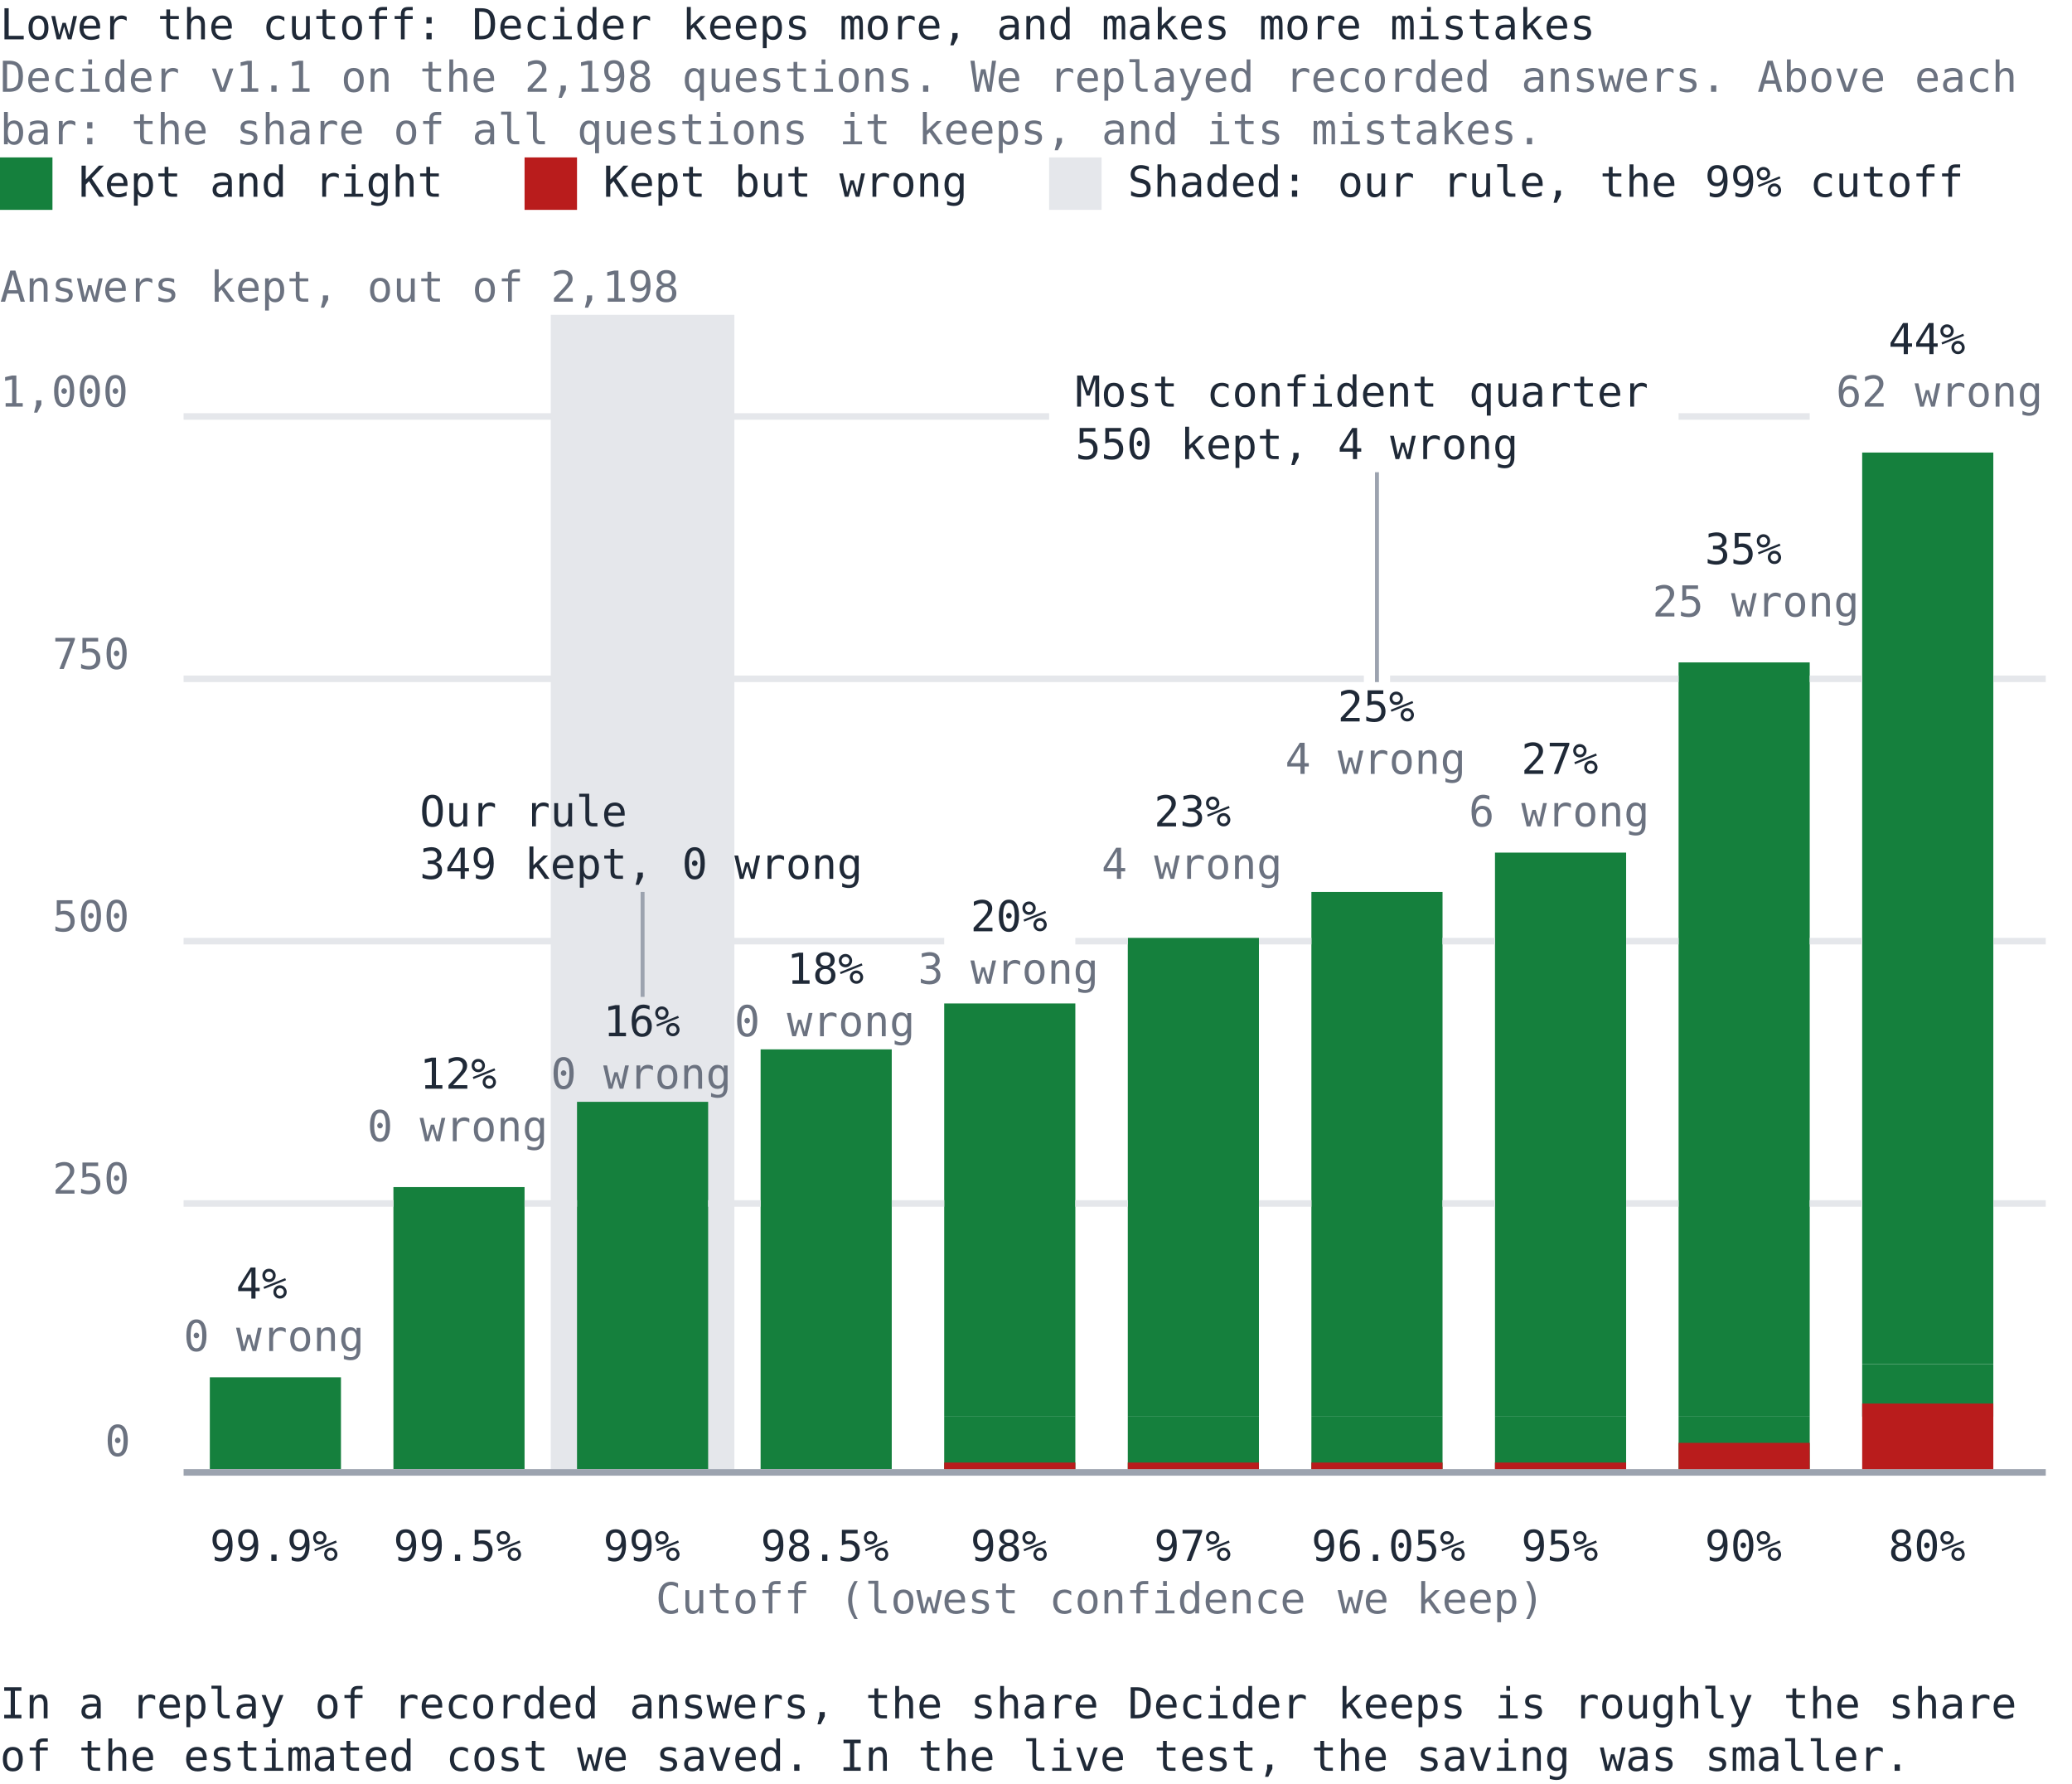
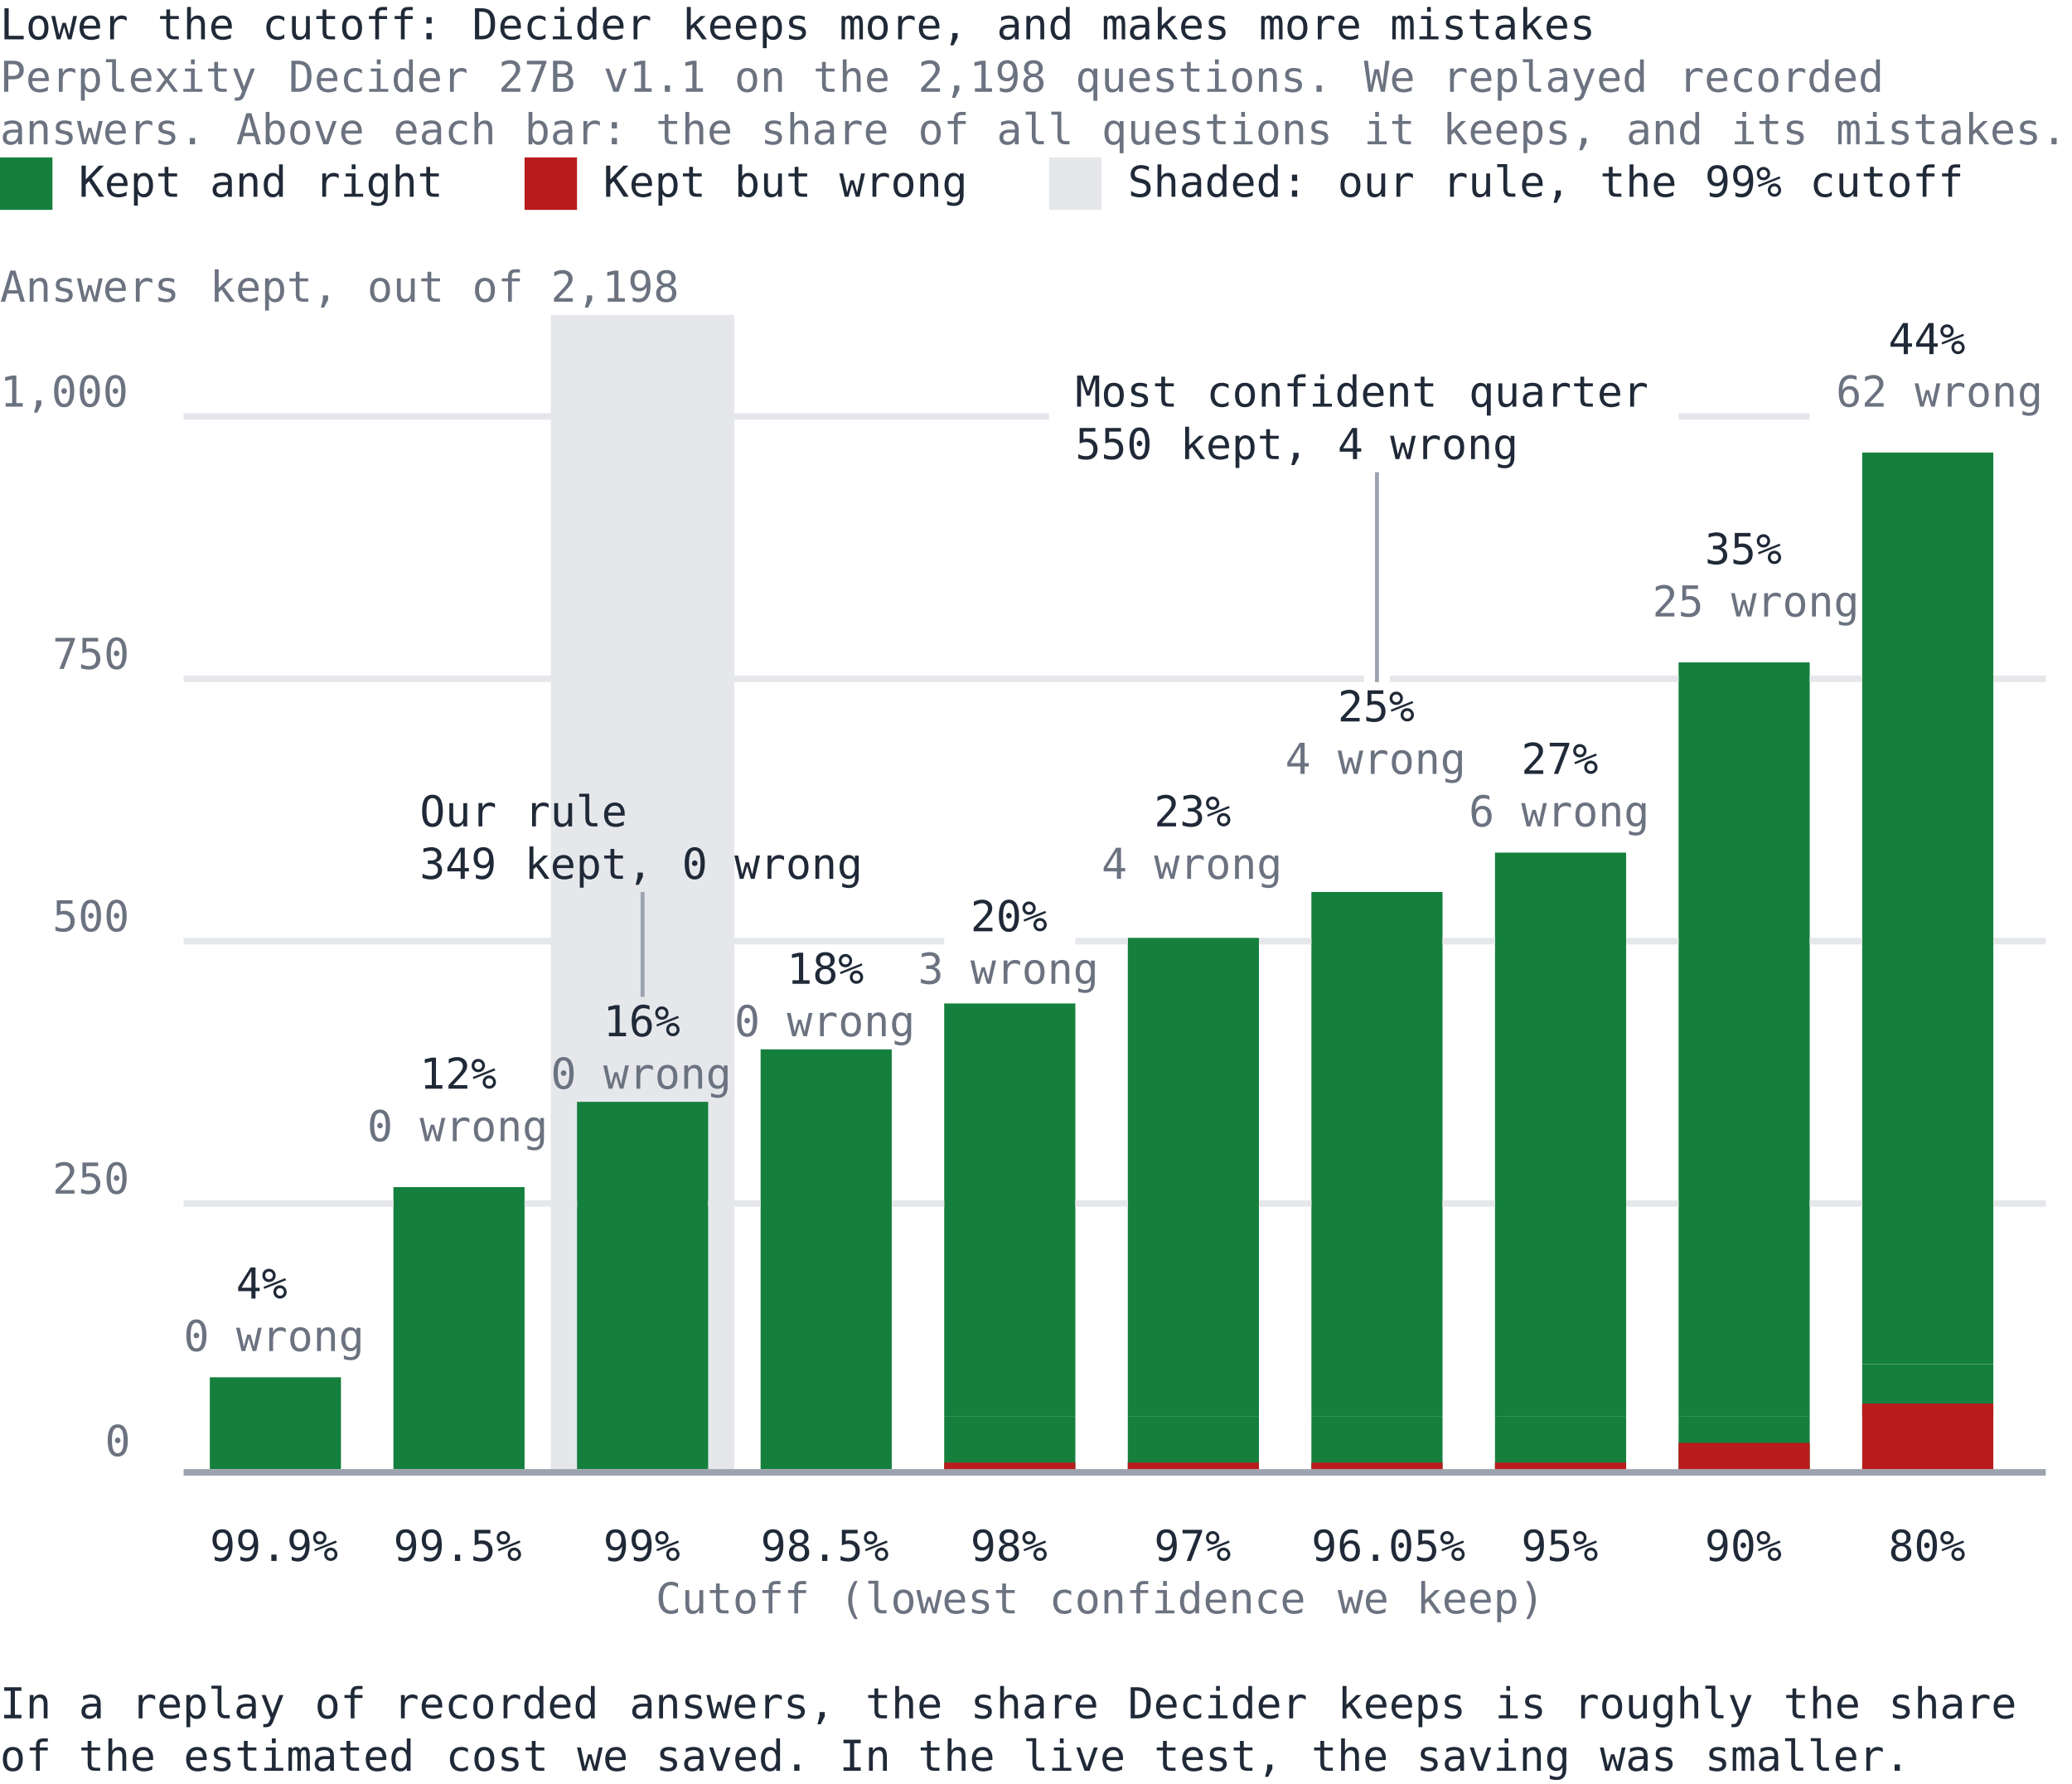
<svg xmlns="http://www.w3.org/2000/svg" viewBox="0 0 632 544" width="632" height="544" role="img">
  <style>text{font:13px ui-monospace,SFMono-Regular,Menlo,Consolas,"DejaVu Sans Mono",monospace;white-space:pre}</style>
  <path fill="#15803d" d="M568 416h8v16h-8zM576 416h8v16h-8zM584 416h8v16h-8zM592 416h8v16h-8zM600 416h8v16h-8zM288 432h8v16h-8zM296 432h8v16h-8zM304 432h8v16h-8zM312 432h8v16h-8zM320 432h8v16h-8zM344 432h8v16h-8zM352 432h8v16h-8zM360 432h8v16h-8zM368 432h8v16h-8zM376 432h8v16h-8zM400 432h8v16h-8zM408 432h8v16h-8zM416 432h8v16h-8zM424 432h8v16h-8zM432 432h8v16h-8zM456 432h8v16h-8zM464 432h8v16h-8zM472 432h8v16h-8zM480 432h8v16h-8zM488 432h8v16h-8zM512 432h8v16h-8zM520 432h8v16h-8zM528 432h8v16h-8zM536 432h8v16h-8zM544 432h8v16h-8z" />
  <path fill="#e5e7eb" d="M168 96h8v16h-8zM176 96h8v16h-8zM184 96h8v16h-8zM192 96h8v16h-8zM200 96h8v16h-8zM208 96h8v16h-8zM216 96h8v16h-8zM168 112h8v16h-8zM176 112h8v16h-8zM184 112h8v16h-8zM192 112h8v16h-8zM200 112h8v16h-8zM208 112h8v16h-8zM216 112h8v16h-8zM168 128h8v16h-8zM176 128h8v16h-8zM184 128h8v16h-8zM192 128h8v16h-8zM200 128h8v16h-8zM208 128h8v16h-8zM216 128h8v16h-8zM168 144h8v16h-8zM176 144h8v16h-8zM184 144h8v16h-8zM192 144h8v16h-8zM200 144h8v16h-8zM208 144h8v16h-8zM216 144h8v16h-8zM168 160h8v16h-8zM176 160h8v16h-8zM184 160h8v16h-8zM192 160h8v16h-8zM200 160h8v16h-8zM208 160h8v16h-8zM216 160h8v16h-8zM168 176h8v16h-8zM176 176h8v16h-8zM184 176h8v16h-8zM192 176h8v16h-8zM200 176h8v16h-8zM208 176h8v16h-8zM216 176h8v16h-8zM168 192h8v16h-8zM176 192h8v16h-8zM184 192h8v16h-8zM192 192h8v16h-8zM200 192h8v16h-8zM208 192h8v16h-8zM216 192h8v16h-8zM168 208h8v16h-8zM176 208h8v16h-8zM184 208h8v16h-8zM192 208h8v16h-8zM200 208h8v16h-8zM208 208h8v16h-8zM216 208h8v16h-8zM168 224h8v16h-8zM176 224h8v16h-8zM184 224h8v16h-8zM192 224h8v16h-8zM200 224h8v16h-8zM208 224h8v16h-8zM216 224h8v16h-8zM168 240h8v16h-8zM176 240h8v16h-8zM184 240h8v16h-8zM192 240h8v16h-8zM200 240h8v16h-8zM208 240h8v16h-8zM216 240h8v16h-8zM168 256h8v16h-8zM176 256h8v16h-8zM184 256h8v16h-8zM192 256h8v16h-8zM200 256h8v16h-8zM208 256h8v16h-8zM216 256h8v16h-8zM168 272h8v16h-8zM176 272h8v16h-8zM184 272h8v16h-8zM192 272h8v16h-8zM200 272h8v16h-8zM208 272h8v16h-8zM216 272h8v16h-8zM168 288h8v16h-8zM176 288h8v16h-8zM184 288h8v16h-8zM192 288h8v16h-8zM200 288h8v16h-8zM208 288h8v16h-8zM216 288h8v16h-8zM168 304h8v16h-8zM176 304h8v16h-8zM184 304h8v16h-8zM192 304h8v16h-8zM200 304h8v16h-8zM208 304h8v16h-8zM216 304h8v16h-8zM168 320h8v16h-8zM176 320h8v16h-8zM184 320h8v16h-8zM192 320h8v16h-8zM200 320h8v16h-8zM208 320h8v16h-8zM216 320h8v16h-8zM168 336h8v16h-8zM176 336h8v16h-8zM184 336h8v16h-8zM192 336h8v16h-8zM200 336h8v16h-8zM208 336h8v16h-8zM216 336h8v16h-8zM168 352h8v16h-8zM176 352h8v16h-8zM184 352h8v16h-8zM192 352h8v16h-8zM200 352h8v16h-8zM208 352h8v16h-8zM216 352h8v16h-8zM168 368h8v16h-8zM176 368h8v16h-8zM184 368h8v16h-8zM192 368h8v16h-8zM200 368h8v16h-8zM208 368h8v16h-8zM216 368h8v16h-8zM168 384h8v16h-8zM176 384h8v16h-8zM184 384h8v16h-8zM192 384h8v16h-8zM200 384h8v16h-8zM208 384h8v16h-8zM216 384h8v16h-8zM168 400h8v16h-8zM176 400h8v16h-8zM184 400h8v16h-8zM192 400h8v16h-8zM200 400h8v16h-8zM208 400h8v16h-8zM216 400h8v16h-8zM168 416h8v16h-8zM176 416h8v16h-8zM184 416h8v16h-8zM192 416h8v16h-8zM200 416h8v16h-8zM208 416h8v16h-8zM216 416h8v16h-8zM168 432h8v16h-8zM176 432h8v16h-8zM184 432h8v16h-8zM192 432h8v16h-8zM200 432h8v16h-8zM208 432h8v16h-8zM216 432h8v16h-8z" />
  <path fill="#15803d" d="M0 48h8v16h-8zM8 48h8v16h-8zM568 138h8v6h-8zM576 138h8v6h-8zM584 138h8v6h-8zM592 138h8v6h-8zM600 138h8v6h-8zM568 144h8v16h-8zM576 144h8v16h-8zM584 144h8v16h-8zM592 144h8v16h-8zM600 144h8v16h-8zM568 160h8v16h-8zM576 160h8v16h-8zM584 160h8v16h-8zM592 160h8v16h-8zM600 160h8v16h-8zM568 176h8v16h-8zM576 176h8v16h-8zM584 176h8v16h-8zM592 176h8v16h-8zM600 176h8v16h-8zM512 202h8v6h-8zM520 202h8v6h-8zM528 202h8v6h-8zM536 202h8v6h-8zM544 202h8v6h-8zM568 192h8v16h-8zM576 192h8v16h-8zM584 192h8v16h-8zM592 192h8v16h-8zM600 192h8v16h-8zM512 208h8v16h-8zM520 208h8v16h-8zM528 208h8v16h-8zM536 208h8v16h-8zM544 208h8v16h-8zM568 208h8v16h-8zM576 208h8v16h-8zM584 208h8v16h-8zM592 208h8v16h-8zM600 208h8v16h-8zM512 224h8v16h-8zM520 224h8v16h-8zM528 224h8v16h-8zM536 224h8v16h-8zM544 224h8v16h-8zM568 224h8v16h-8zM576 224h8v16h-8zM584 224h8v16h-8zM592 224h8v16h-8zM600 224h8v16h-8zM512 240h8v16h-8zM520 240h8v16h-8zM528 240h8v16h-8zM536 240h8v16h-8zM544 240h8v16h-8zM568 240h8v16h-8zM576 240h8v16h-8zM584 240h8v16h-8zM592 240h8v16h-8zM600 240h8v16h-8zM456 260h8v12h-8zM464 260h8v12h-8zM472 260h8v12h-8zM480 260h8v12h-8zM488 260h8v12h-8zM512 256h8v16h-8zM520 256h8v16h-8zM528 256h8v16h-8zM536 256h8v16h-8zM544 256h8v16h-8zM568 256h8v16h-8zM576 256h8v16h-8zM584 256h8v16h-8zM592 256h8v16h-8zM600 256h8v16h-8zM344 286h8v2h-8zM352 286h8v2h-8zM360 286h8v2h-8zM368 286h8v2h-8zM376 286h8v2h-8zM400 272h8v16h-8zM408 272h8v16h-8zM416 272h8v16h-8zM424 272h8v16h-8zM432 272h8v16h-8zM456 272h8v16h-8zM464 272h8v16h-8zM472 272h8v16h-8zM480 272h8v16h-8zM488 272h8v16h-8zM512 272h8v16h-8zM520 272h8v16h-8zM528 272h8v16h-8zM536 272h8v16h-8zM544 272h8v16h-8zM568 272h8v16h-8zM576 272h8v16h-8zM584 272h8v16h-8zM592 272h8v16h-8zM600 272h8v16h-8zM344 288h8v16h-8zM352 288h8v16h-8zM360 288h8v16h-8zM368 288h8v16h-8zM376 288h8v16h-8zM400 288h8v16h-8zM408 288h8v16h-8zM416 288h8v16h-8zM424 288h8v16h-8zM432 288h8v16h-8zM456 288h8v16h-8zM464 288h8v16h-8zM472 288h8v16h-8zM480 288h8v16h-8zM488 288h8v16h-8zM512 288h8v16h-8zM520 288h8v16h-8zM528 288h8v16h-8zM536 288h8v16h-8zM544 288h8v16h-8zM568 288h8v16h-8zM576 288h8v16h-8zM584 288h8v16h-8zM592 288h8v16h-8zM600 288h8v16h-8zM288 306h8v14h-8zM296 306h8v14h-8zM304 306h8v14h-8zM312 306h8v14h-8zM320 306h8v14h-8zM344 304h8v16h-8zM352 304h8v16h-8zM360 304h8v16h-8zM368 304h8v16h-8zM376 304h8v16h-8zM400 304h8v16h-8zM408 304h8v16h-8zM416 304h8v16h-8zM424 304h8v16h-8zM432 304h8v16h-8zM456 304h8v16h-8zM464 304h8v16h-8zM472 304h8v16h-8zM480 304h8v16h-8zM488 304h8v16h-8zM512 304h8v16h-8zM520 304h8v16h-8zM528 304h8v16h-8zM536 304h8v16h-8zM544 304h8v16h-8zM568 304h8v16h-8zM576 304h8v16h-8zM584 304h8v16h-8zM592 304h8v16h-8zM600 304h8v16h-8zM232 320h8v16h-8zM240 320h8v16h-8zM248 320h8v16h-8zM256 320h8v16h-8zM264 320h8v16h-8zM288 320h8v16h-8zM296 320h8v16h-8zM304 320h8v16h-8zM312 320h8v16h-8zM320 320h8v16h-8zM344 320h8v16h-8zM352 320h8v16h-8zM360 320h8v16h-8zM368 320h8v16h-8zM376 320h8v16h-8zM400 320h8v16h-8zM408 320h8v16h-8zM416 320h8v16h-8zM424 320h8v16h-8zM432 320h8v16h-8zM456 320h8v16h-8zM464 320h8v16h-8zM472 320h8v16h-8zM480 320h8v16h-8zM488 320h8v16h-8zM512 320h8v16h-8zM520 320h8v16h-8zM528 320h8v16h-8zM536 320h8v16h-8zM544 320h8v16h-8zM568 320h8v16h-8zM576 320h8v16h-8zM584 320h8v16h-8zM592 320h8v16h-8zM600 320h8v16h-8zM176 336h8v16h-8zM184 336h8v16h-8zM192 336h8v16h-8zM200 336h8v16h-8zM208 336h8v16h-8zM232 336h8v16h-8zM240 336h8v16h-8zM248 336h8v16h-8zM256 336h8v16h-8zM264 336h8v16h-8zM288 336h8v16h-8zM296 336h8v16h-8zM304 336h8v16h-8zM312 336h8v16h-8zM320 336h8v16h-8zM344 336h8v16h-8zM352 336h8v16h-8zM360 336h8v16h-8zM368 336h8v16h-8zM376 336h8v16h-8zM400 336h8v16h-8zM408 336h8v16h-8zM416 336h8v16h-8zM424 336h8v16h-8zM432 336h8v16h-8zM456 336h8v16h-8zM464 336h8v16h-8zM472 336h8v16h-8zM480 336h8v16h-8zM488 336h8v16h-8zM512 336h8v16h-8zM520 336h8v16h-8zM528 336h8v16h-8zM536 336h8v16h-8zM544 336h8v16h-8zM568 336h8v16h-8zM576 336h8v16h-8zM584 336h8v16h-8zM592 336h8v16h-8zM600 336h8v16h-8zM120 362h8v6h-8zM128 362h8v6h-8zM136 362h8v6h-8zM144 362h8v6h-8zM152 362h8v6h-8zM176 352h8v16h-8zM184 352h8v16h-8zM192 352h8v16h-8zM200 352h8v16h-8zM208 352h8v16h-8zM232 352h8v16h-8zM240 352h8v16h-8zM248 352h8v16h-8zM256 352h8v16h-8zM264 352h8v16h-8zM288 352h8v16h-8zM296 352h8v16h-8zM304 352h8v16h-8zM312 352h8v16h-8zM320 352h8v16h-8zM344 352h8v16h-8zM352 352h8v16h-8zM360 352h8v16h-8zM368 352h8v16h-8zM376 352h8v16h-8zM400 352h8v16h-8zM408 352h8v16h-8zM416 352h8v16h-8zM424 352h8v16h-8zM432 352h8v16h-8zM456 352h8v16h-8zM464 352h8v16h-8zM472 352h8v16h-8zM480 352h8v16h-8zM488 352h8v16h-8zM512 352h8v16h-8zM520 352h8v16h-8zM528 352h8v16h-8zM536 352h8v16h-8zM544 352h8v16h-8zM568 352h8v16h-8zM576 352h8v16h-8zM584 352h8v16h-8zM592 352h8v16h-8zM600 352h8v16h-8zM120 368h8v16h-8zM128 368h8v16h-8zM136 368h8v16h-8zM144 368h8v16h-8zM152 368h8v16h-8zM176 368h8v16h-8zM184 368h8v16h-8zM192 368h8v16h-8zM200 368h8v16h-8zM208 368h8v16h-8zM232 368h8v16h-8zM240 368h8v16h-8zM248 368h8v16h-8zM256 368h8v16h-8zM264 368h8v16h-8zM288 368h8v16h-8zM296 368h8v16h-8zM304 368h8v16h-8zM312 368h8v16h-8zM320 368h8v16h-8zM344 368h8v16h-8zM352 368h8v16h-8zM360 368h8v16h-8zM368 368h8v16h-8zM376 368h8v16h-8zM400 368h8v16h-8zM408 368h8v16h-8zM416 368h8v16h-8zM424 368h8v16h-8zM432 368h8v16h-8zM456 368h8v16h-8zM464 368h8v16h-8zM472 368h8v16h-8zM480 368h8v16h-8zM488 368h8v16h-8zM512 368h8v16h-8zM520 368h8v16h-8zM528 368h8v16h-8zM536 368h8v16h-8zM544 368h8v16h-8zM568 368h8v16h-8zM576 368h8v16h-8zM584 368h8v16h-8zM592 368h8v16h-8zM600 368h8v16h-8zM120 384h8v16h-8zM128 384h8v16h-8zM136 384h8v16h-8zM144 384h8v16h-8zM152 384h8v16h-8zM176 384h8v16h-8zM184 384h8v16h-8zM192 384h8v16h-8zM200 384h8v16h-8zM208 384h8v16h-8zM232 384h8v16h-8zM240 384h8v16h-8zM248 384h8v16h-8zM256 384h8v16h-8zM264 384h8v16h-8zM288 384h8v16h-8zM296 384h8v16h-8zM304 384h8v16h-8zM312 384h8v16h-8zM320 384h8v16h-8zM344 384h8v16h-8zM352 384h8v16h-8zM360 384h8v16h-8zM368 384h8v16h-8zM376 384h8v16h-8zM400 384h8v16h-8zM408 384h8v16h-8zM416 384h8v16h-8zM424 384h8v16h-8zM432 384h8v16h-8zM456 384h8v16h-8zM464 384h8v16h-8zM472 384h8v16h-8zM480 384h8v16h-8zM488 384h8v16h-8zM512 384h8v16h-8zM520 384h8v16h-8zM528 384h8v16h-8zM536 384h8v16h-8zM544 384h8v16h-8zM568 384h8v16h-8zM576 384h8v16h-8zM584 384h8v16h-8zM592 384h8v16h-8zM600 384h8v16h-8zM120 400h8v16h-8zM128 400h8v16h-8zM136 400h8v16h-8zM144 400h8v16h-8zM152 400h8v16h-8zM176 400h8v16h-8zM184 400h8v16h-8zM192 400h8v16h-8zM200 400h8v16h-8zM208 400h8v16h-8zM232 400h8v16h-8zM240 400h8v16h-8zM248 400h8v16h-8zM256 400h8v16h-8zM264 400h8v16h-8zM288 400h8v16h-8zM296 400h8v16h-8zM304 400h8v16h-8zM312 400h8v16h-8zM320 400h8v16h-8zM344 400h8v16h-8zM352 400h8v16h-8zM360 400h8v16h-8zM368 400h8v16h-8zM376 400h8v16h-8zM400 400h8v16h-8zM408 400h8v16h-8zM416 400h8v16h-8zM424 400h8v16h-8zM432 400h8v16h-8zM456 400h8v16h-8zM464 400h8v16h-8zM472 400h8v16h-8zM480 400h8v16h-8zM488 400h8v16h-8zM512 400h8v16h-8zM520 400h8v16h-8zM528 400h8v16h-8zM536 400h8v16h-8zM544 400h8v16h-8zM568 400h8v16h-8zM576 400h8v16h-8zM584 400h8v16h-8zM592 400h8v16h-8zM600 400h8v16h-8zM64 420h8v12h-8zM72 420h8v12h-8zM80 420h8v12h-8zM88 420h8v12h-8zM96 420h8v12h-8zM120 416h8v16h-8zM128 416h8v16h-8zM136 416h8v16h-8zM144 416h8v16h-8zM152 416h8v16h-8zM176 416h8v16h-8zM184 416h8v16h-8zM192 416h8v16h-8zM200 416h8v16h-8zM208 416h8v16h-8zM232 416h8v16h-8zM240 416h8v16h-8zM248 416h8v16h-8zM256 416h8v16h-8zM264 416h8v16h-8zM288 416h8v16h-8zM296 416h8v16h-8zM304 416h8v16h-8zM312 416h8v16h-8zM320 416h8v16h-8zM344 416h8v16h-8zM352 416h8v16h-8zM360 416h8v16h-8zM368 416h8v16h-8zM376 416h8v16h-8zM400 416h8v16h-8zM408 416h8v16h-8zM416 416h8v16h-8zM424 416h8v16h-8zM432 416h8v16h-8zM456 416h8v16h-8zM464 416h8v16h-8zM472 416h8v16h-8zM480 416h8v16h-8zM488 416h8v16h-8zM512 416h8v16h-8zM520 416h8v16h-8zM528 416h8v16h-8zM536 416h8v16h-8zM544 416h8v16h-8zM64 432h8v16h-8zM72 432h8v16h-8zM80 432h8v16h-8zM88 432h8v16h-8zM96 432h8v16h-8zM120 432h8v16h-8zM128 432h8v16h-8zM136 432h8v16h-8zM144 432h8v16h-8zM152 432h8v16h-8zM176 432h8v16h-8zM184 432h8v16h-8zM192 432h8v16h-8zM200 432h8v16h-8zM208 432h8v16h-8zM232 432h8v16h-8zM240 432h8v16h-8zM248 432h8v16h-8zM256 432h8v16h-8zM264 432h8v16h-8z" />
  <path fill="#9ca3af" d="M419.4 144h1.2v8.6h-1.2zM419.4 151.4h1.2v8.6h-1.2zM419.4 160h1.2v8.6h-1.2zM419.4 167.4h1.2v8.6h-1.2zM419.4 176h1.2v8.6h-1.2zM419.4 183.4h1.2v8.6h-1.2zM419.4 192h1.2v8.6h-1.2zM419.4 199.4h1.2v8.6h-1.2zM195.4 272h1.2v8.6h-1.2zM195.4 279.4h1.2v8.6h-1.2zM195.4 288h1.2v8.6h-1.2zM195.4 295.4h1.2v8.6h-1.2zM56 448h8v2h-8zM64 448h8v2h-8zM72 448h8v2h-8zM80 448h8v2h-8zM88 448h8v2h-8zM96 448h8v2h-8zM104 448h8v2h-8zM112 448h8v2h-8zM120 448h8v2h-8zM128 448h8v2h-8zM136 448h8v2h-8zM144 448h8v2h-8zM152 448h8v2h-8zM160 448h8v2h-8zM168 448h8v2h-8zM176 448h8v2h-8zM184 448h8v2h-8zM192 448h8v2h-8zM200 448h8v2h-8zM208 448h8v2h-8zM216 448h8v2h-8zM224 448h8v2h-8zM232 448h8v2h-8zM240 448h8v2h-8zM248 448h8v2h-8zM256 448h8v2h-8zM264 448h8v2h-8zM272 448h8v2h-8zM280 448h8v2h-8zM288 448h8v2h-8zM296 448h8v2h-8zM304 448h8v2h-8zM312 448h8v2h-8zM320 448h8v2h-8zM328 448h8v2h-8zM336 448h8v2h-8zM344 448h8v2h-8zM352 448h8v2h-8zM360 448h8v2h-8zM368 448h8v2h-8zM376 448h8v2h-8zM384 448h8v2h-8zM392 448h8v2h-8zM400 448h8v2h-8zM408 448h8v2h-8zM416 448h8v2h-8zM424 448h8v2h-8zM432 448h8v2h-8zM440 448h8v2h-8zM448 448h8v2h-8zM456 448h8v2h-8zM464 448h8v2h-8zM472 448h8v2h-8zM480 448h8v2h-8zM488 448h8v2h-8zM496 448h8v2h-8zM504 448h8v2h-8zM512 448h8v2h-8zM520 448h8v2h-8zM528 448h8v2h-8zM536 448h8v2h-8zM544 448h8v2h-8zM552 448h8v2h-8zM560 448h8v2h-8zM568 448h8v2h-8zM576 448h8v2h-8zM584 448h8v2h-8zM592 448h8v2h-8zM600 448h8v2h-8zM608 448h8v2h-8zM616 448h8v2h-8z" />
  <path fill="#b91c1c" d="M160 48h8v16h-8zM168 48h8v16h-8zM568 428h8v4h-8zM576 428h8v4h-8zM584 428h8v4h-8zM592 428h8v4h-8zM600 428h8v4h-8zM288 446h8v2h-8zM296 446h8v2h-8zM304 446h8v2h-8zM312 446h8v2h-8zM320 446h8v2h-8zM344 446h8v2h-8zM352 446h8v2h-8zM360 446h8v2h-8zM368 446h8v2h-8zM376 446h8v2h-8zM400 446h8v2h-8zM408 446h8v2h-8zM416 446h8v2h-8zM424 446h8v2h-8zM432 446h8v2h-8zM456 446h8v2h-8zM464 446h8v2h-8zM472 446h8v2h-8zM480 446h8v2h-8zM488 446h8v2h-8zM512 440h8v8h-8zM520 440h8v8h-8zM528 440h8v8h-8zM536 440h8v8h-8zM544 440h8v8h-8zM568 432h8v16h-8zM576 432h8v16h-8zM584 432h8v16h-8zM592 432h8v16h-8zM600 432h8v16h-8z" />
  <path fill="#e5e7eb" d="M320 48h8v16h-8zM328 48h8v16h-8zM56 126h8v2h-8zM64 126h8v2h-8zM72 126h8v2h-8zM80 126h8v2h-8zM88 126h8v2h-8zM96 126h8v2h-8zM104 126h8v2h-8zM112 126h8v2h-8zM120 126h8v2h-8zM128 126h8v2h-8zM136 126h8v2h-8zM144 126h8v2h-8zM152 126h8v2h-8zM160 126h8v2h-8zM168 126h8v2h-8zM176 126h8v2h-8zM184 126h8v2h-8zM192 126h8v2h-8zM200 126h8v2h-8zM208 126h8v2h-8zM216 126h8v2h-8zM224 126h8v2h-8zM232 126h8v2h-8zM240 126h8v2h-8zM248 126h8v2h-8zM256 126h8v2h-8zM264 126h8v2h-8zM272 126h8v2h-8zM280 126h8v2h-8zM288 126h8v2h-8zM296 126h8v2h-8zM304 126h8v2h-8zM312 126h8v2h-8zM512 126h8v2h-8zM520 126h8v2h-8zM528 126h8v2h-8zM536 126h8v2h-8zM544 126h8v2h-8zM56 206h8v2h-8zM64 206h8v2h-8zM72 206h8v2h-8zM80 206h8v2h-8zM88 206h8v2h-8zM96 206h8v2h-8zM104 206h8v2h-8zM112 206h8v2h-8zM120 206h8v2h-8zM128 206h8v2h-8zM136 206h8v2h-8zM144 206h8v2h-8zM152 206h8v2h-8zM160 206h8v2h-8zM168 206h8v2h-8zM176 206h8v2h-8zM184 206h8v2h-8zM192 206h8v2h-8zM200 206h8v2h-8zM208 206h8v2h-8zM216 206h8v2h-8zM224 206h8v2h-8zM232 206h8v2h-8zM240 206h8v2h-8zM248 206h8v2h-8zM256 206h8v2h-8zM264 206h8v2h-8zM272 206h8v2h-8zM280 206h8v2h-8zM288 206h8v2h-8zM296 206h8v2h-8zM304 206h8v2h-8zM312 206h8v2h-8zM320 206h8v2h-8zM328 206h8v2h-8zM336 206h8v2h-8zM344 206h8v2h-8zM352 206h8v2h-8zM360 206h8v2h-8zM368 206h8v2h-8zM376 206h8v2h-8zM384 206h8v2h-8zM392 206h8v2h-8zM400 206h8v2h-8zM408 206h8v2h-8zM424 206h8v2h-8zM432 206h8v2h-8zM440 206h8v2h-8zM448 206h8v2h-8zM456 206h8v2h-8zM464 206h8v2h-8zM472 206h8v2h-8zM480 206h8v2h-8zM488 206h8v2h-8zM496 206h8v2h-8zM504 206h8v2h-8zM552 206h8v2h-8zM560 206h8v2h-8zM608 206h8v2h-8zM616 206h8v2h-8zM56 286h8v2h-8zM64 286h8v2h-8zM72 286h8v2h-8zM80 286h8v2h-8zM88 286h8v2h-8zM96 286h8v2h-8zM104 286h8v2h-8zM112 286h8v2h-8zM120 286h8v2h-8zM128 286h8v2h-8zM136 286h8v2h-8zM144 286h8v2h-8zM152 286h8v2h-8zM160 286h8v2h-8zM168 286h8v2h-8zM176 286h8v2h-8zM184 286h8v2h-8zM200 286h8v2h-8zM208 286h8v2h-8zM216 286h8v2h-8zM224 286h8v2h-8zM232 286h8v2h-8zM240 286h8v2h-8zM248 286h8v2h-8zM256 286h8v2h-8zM264 286h8v2h-8zM272 286h8v2h-8zM280 286h8v2h-8zM328 286h8v2h-8zM336 286h8v2h-8zM384 286h8v2h-8zM392 286h8v2h-8zM440 286h8v2h-8zM448 286h8v2h-8zM496 286h8v2h-8zM504 286h8v2h-8zM552 286h8v2h-8zM560 286h8v2h-8zM608 286h8v2h-8zM616 286h8v2h-8zM56 366h8v2h-8zM64 366h8v2h-8zM72 366h8v2h-8zM80 366h8v2h-8zM88 366h8v2h-8zM96 366h8v2h-8zM104 366h8v2h-8zM112 366h8v2h-8zM160 366h8v2h-8zM168 366h8v2h-8zM216 366h8v2h-8zM224 366h8v2h-8zM272 366h8v2h-8zM280 366h8v2h-8zM328 366h8v2h-8zM336 366h8v2h-8zM384 366h8v2h-8zM392 366h8v2h-8zM440 366h8v2h-8zM448 366h8v2h-8zM496 366h8v2h-8zM504 366h8v2h-8zM552 366h8v2h-8zM560 366h8v2h-8zM608 366h8v2h-8zM616 366h8v2h-8z" />
  <text x="0 8 16 24 32" y="12" fill="#1f2937" font-weight="600">Lower</text>
  <text x="48 56 64" y="12" fill="#1f2937" font-weight="600">the</text>
  <text x="80 88 96 104 112 120 128" y="12" fill="#1f2937" font-weight="600">cutoff:</text>
  <text x="144 152 160 168 176 184 192" y="12" fill="#1f2937" font-weight="600">Decider</text>
  <text x="208 216 224 232 240" y="12" fill="#1f2937" font-weight="600">keeps</text>
  <text x="256 264 272 280 288" y="12" fill="#1f2937" font-weight="600">more,</text>
  <text x="304 312 320" y="12" fill="#1f2937" font-weight="600">and</text>
  <text x="336 344 352 360 368" y="12" fill="#1f2937" font-weight="600">makes</text>
  <text x="384 392 400 408" y="12" fill="#1f2937" font-weight="600">more</text>
  <text x="424 432 440 448 456 464 472 480" y="12" fill="#1f2937" font-weight="600">mistakes</text>
-   <text x="0 8 16 24 32 40 48" y="28" fill="#6b7280">Decider</text>
-   <text x="64 72 80 88" y="28" fill="#6b7280">v1.1</text>
-   <text x="104 112" y="28" fill="#6b7280">on</text>
-   <text x="128 136 144" y="28" fill="#6b7280">the</text>
-   <text x="160 168 176 184 192" y="28" fill="#6b7280">2,198</text>
-   <text x="208 216 224 232 240 248 256 264 272 280" y="28" fill="#6b7280">questions.</text>
-   <text x="296 304" y="28" fill="#6b7280">We</text>
-   <text x="320 328 336 344 352 360 368 376" y="28" fill="#6b7280">replayed</text>
-   <text x="392 400 408 416 424 432 440 448" y="28" fill="#6b7280">recorded</text>
-   <text x="464 472 480 488 496 504 512 520" y="28" fill="#6b7280">answers.</text>
-   <text x="536 544 552 560 568" y="28" fill="#6b7280">Above</text>
-   <text x="584 592 600 608" y="28" fill="#6b7280">each</text>
-   <text x="0 8 16 24" y="44" fill="#6b7280">bar:</text>
-   <text x="40 48 56" y="44" fill="#6b7280">the</text>
-   <text x="72 80 88 96 104" y="44" fill="#6b7280">share</text>
-   <text x="120 128" y="44" fill="#6b7280">of</text>
-   <text x="144 152 160" y="44" fill="#6b7280">all</text>
-   <text x="176 184 192 200 208 216 224 232 240" y="44" fill="#6b7280">questions</text>
-   <text x="256 264" y="44" fill="#6b7280">it</text>
-   <text x="280 288 296 304 312 320" y="44" fill="#6b7280">keeps,</text>
-   <text x="336 344 352" y="44" fill="#6b7280">and</text>
-   <text x="368 376 384" y="44" fill="#6b7280">its</text>
-   <text x="400 408 416 424 432 440 448 456 464" y="44" fill="#6b7280">mistakes.</text>
+   <text x="0 8 16 24 32 40 48 56 64 72" y="28" fill="#6b7280">Perplexity</text>
+   <text x="88 96 104 112 120 128 136" y="28" fill="#6b7280">Decider</text>
+   <text x="152 160 168" y="28" fill="#6b7280">27B</text>
+   <text x="184 192 200 208" y="28" fill="#6b7280">v1.1</text>
+   <text x="224 232" y="28" fill="#6b7280">on</text>
+   <text x="248 256 264" y="28" fill="#6b7280">the</text>
+   <text x="280 288 296 304 312" y="28" fill="#6b7280">2,198</text>
+   <text x="328 336 344 352 360 368 376 384 392 400" y="28" fill="#6b7280">questions.</text>
+   <text x="416 424" y="28" fill="#6b7280">We</text>
+   <text x="440 448 456 464 472 480 488 496" y="28" fill="#6b7280">replayed</text>
+   <text x="512 520 528 536 544 552 560 568" y="28" fill="#6b7280">recorded</text>
+   <text x="0 8 16 24 32 40 48 56" y="44" fill="#6b7280">answers.</text>
+   <text x="72 80 88 96 104" y="44" fill="#6b7280">Above</text>
+   <text x="120 128 136 144" y="44" fill="#6b7280">each</text>
+   <text x="160 168 176 184" y="44" fill="#6b7280">bar:</text>
+   <text x="200 208 216" y="44" fill="#6b7280">the</text>
+   <text x="232 240 248 256 264" y="44" fill="#6b7280">share</text>
+   <text x="280 288" y="44" fill="#6b7280">of</text>
+   <text x="304 312 320" y="44" fill="#6b7280">all</text>
+   <text x="336 344 352 360 368 376 384 392 400" y="44" fill="#6b7280">questions</text>
+   <text x="416 424" y="44" fill="#6b7280">it</text>
+   <text x="440 448 456 464 472 480" y="44" fill="#6b7280">keeps,</text>
+   <text x="496 504 512" y="44" fill="#6b7280">and</text>
+   <text x="528 536 544" y="44" fill="#6b7280">its</text>
+   <text x="560 568 576 584 592 600 608 616 624" y="44" fill="#6b7280">mistakes.</text>
  <text x="24 32 40 48" y="60" fill="#1f2937">Kept</text>
  <text x="64 72 80" y="60" fill="#1f2937">and</text>
  <text x="96 104 112 120 128" y="60" fill="#1f2937">right</text>
  <text x="184 192 200 208" y="60" fill="#1f2937">Kept</text>
  <text x="224 232 240" y="60" fill="#1f2937">but</text>
  <text x="256 264 272 280 288" y="60" fill="#1f2937">wrong</text>
  <text x="344 352 360 368 376 384 392" y="60" fill="#1f2937">Shaded:</text>
  <text x="408 416 424" y="60" fill="#1f2937">our</text>
  <text x="440 448 456 464 472" y="60" fill="#1f2937">rule,</text>
  <text x="488 496 504" y="60" fill="#1f2937">the</text>
  <text x="520 528 536" y="60" fill="#1f2937">99%</text>
  <text x="552 560 568 576 584 592" y="60" fill="#1f2937">cutoff</text>
  <text x="0 8 16 24 32 40 48" y="92" fill="#6b7280">Answers</text>
  <text x="64 72 80 88 96" y="92" fill="#6b7280">kept,</text>
  <text x="112 120 128" y="92" fill="#6b7280">out</text>
  <text x="144 152" y="92" fill="#6b7280">of</text>
  <text x="168 176 184 192 200" y="92" fill="#6b7280">2,198</text>
  <text x="576 584 592" y="108" fill="#1f2937">44%</text>
  <text x="0 8 16 24 32" y="124" fill="#6b7280">1,000</text>
  <text x="328 336 344 352" y="124" fill="#1f2937" font-weight="600">Most</text>
  <text x="368 376 384 392 400 408 416 424 432" y="124" fill="#1f2937" font-weight="600">confident</text>
  <text x="448 456 464 472 480 488 496" y="124" fill="#1f2937" font-weight="600">quarter</text>
  <text x="560 568" y="124" fill="#6b7280">62</text>
  <text x="584 592 600 608 616" y="124" fill="#6b7280">wrong</text>
  <text x="328 336 344" y="140" fill="#1f2937">550</text>
  <text x="360 368 376 384 392" y="140" fill="#1f2937">kept,</text>
  <text x="408" y="140" fill="#1f2937">4</text>
  <text x="424 432 440 448 456" y="140" fill="#1f2937">wrong</text>
  <text x="520 528 536" y="172" fill="#1f2937">35%</text>
  <text x="504 512" y="188" fill="#6b7280">25</text>
  <text x="528 536 544 552 560" y="188" fill="#6b7280">wrong</text>
  <text x="16 24 32" y="204" fill="#6b7280">750</text>
  <text x="408 416 424" y="220" fill="#1f2937" font-weight="600">25%</text>
  <text x="392" y="236" fill="#6b7280" font-weight="600">4</text>
  <text x="408 416 424 432 440" y="236" fill="#6b7280" font-weight="600">wrong</text>
  <text x="464 472 480" y="236" fill="#1f2937">27%</text>
  <text x="128 136 144" y="252" fill="#1f2937" font-weight="600">Our</text>
  <text x="160 168 176 184" y="252" fill="#1f2937" font-weight="600">rule</text>
  <text x="352 360 368" y="252" fill="#1f2937">23%</text>
  <text x="448" y="252" fill="#6b7280">6</text>
  <text x="464 472 480 488 496" y="252" fill="#6b7280">wrong</text>
  <text x="128 136 144" y="268" fill="#1f2937">349</text>
  <text x="160 168 176 184 192" y="268" fill="#1f2937">kept,</text>
  <text x="208" y="268" fill="#1f2937">0</text>
  <text x="224 232 240 248 256" y="268" fill="#1f2937">wrong</text>
  <text x="336" y="268" fill="#6b7280">4</text>
  <text x="352 360 368 376 384" y="268" fill="#6b7280">wrong</text>
  <text x="16 24 32" y="284" fill="#6b7280">500</text>
  <text x="296 304 312" y="284" fill="#1f2937">20%</text>
  <text x="240 248 256" y="300" fill="#1f2937">18%</text>
  <text x="280" y="300" fill="#6b7280">3</text>
  <text x="296 304 312 320 328" y="300" fill="#6b7280">wrong</text>
  <text x="184 192 200" y="316" fill="#1f2937" font-weight="600">16%</text>
  <text x="224" y="316" fill="#6b7280">0</text>
  <text x="240 248 256 264 272" y="316" fill="#6b7280">wrong</text>
  <text x="128 136 144" y="332" fill="#1f2937">12%</text>
  <text x="168" y="332" fill="#6b7280" font-weight="600">0</text>
  <text x="184 192 200 208 216" y="332" fill="#6b7280" font-weight="600">wrong</text>
  <text x="112" y="348" fill="#6b7280">0</text>
  <text x="128 136 144 152 160" y="348" fill="#6b7280">wrong</text>
  <text x="16 24 32" y="364" fill="#6b7280">250</text>
  <text x="72 80" y="396" fill="#1f2937">4%</text>
  <text x="56" y="412" fill="#6b7280">0</text>
  <text x="72 80 88 96 104" y="412" fill="#6b7280">wrong</text>
  <text x="32" y="444" fill="#6b7280">0</text>
  <text x="64 72 80 88 96" y="476" fill="#1f2937">99.9%</text>
  <text x="120 128 136 144 152" y="476" fill="#1f2937">99.5%</text>
  <text x="184 192 200" y="476" fill="#1f2937" font-weight="600">99%</text>
  <text x="232 240 248 256 264" y="476" fill="#1f2937">98.5%</text>
  <text x="296 304 312" y="476" fill="#1f2937">98%</text>
  <text x="352 360 368" y="476" fill="#1f2937">97%</text>
  <text x="400 408 416 424 432 440" y="476" fill="#1f2937" font-weight="600">96.05%</text>
  <text x="464 472 480" y="476" fill="#1f2937">95%</text>
  <text x="520 528 536" y="476" fill="#1f2937">90%</text>
  <text x="576 584 592" y="476" fill="#1f2937">80%</text>
  <text x="200 208 216 224 232 240" y="492" fill="#6b7280">Cutoff</text>
  <text x="256 264 272 280 288 296 304" y="492" fill="#6b7280">(lowest</text>
  <text x="320 328 336 344 352 360 368 376 384 392" y="492" fill="#6b7280">confidence</text>
  <text x="408 416" y="492" fill="#6b7280">we</text>
  <text x="432 440 448 456 464" y="492" fill="#6b7280">keep)</text>
  <text x="0 8" y="524" fill="#1f2937">In</text>
  <text x="24" y="524" fill="#1f2937">a</text>
  <text x="40 48 56 64 72 80" y="524" fill="#1f2937">replay</text>
  <text x="96 104" y="524" fill="#1f2937">of</text>
  <text x="120 128 136 144 152 160 168 176" y="524" fill="#1f2937">recorded</text>
  <text x="192 200 208 216 224 232 240 248" y="524" fill="#1f2937">answers,</text>
  <text x="264 272 280" y="524" fill="#1f2937">the</text>
  <text x="296 304 312 320 328" y="524" fill="#1f2937">share</text>
  <text x="344 352 360 368 376 384 392" y="524" fill="#1f2937">Decider</text>
  <text x="408 416 424 432 440" y="524" fill="#1f2937">keeps</text>
  <text x="456 464" y="524" fill="#1f2937">is</text>
  <text x="480 488 496 504 512 520 528" y="524" fill="#1f2937">roughly</text>
  <text x="544 552 560" y="524" fill="#1f2937">the</text>
  <text x="576 584 592 600 608" y="524" fill="#1f2937">share</text>
  <text x="0 8" y="540" fill="#1f2937">of</text>
  <text x="24 32 40" y="540" fill="#1f2937">the</text>
  <text x="56 64 72 80 88 96 104 112 120" y="540" fill="#1f2937">estimated</text>
  <text x="136 144 152 160" y="540" fill="#1f2937">cost</text>
  <text x="176 184" y="540" fill="#1f2937">we</text>
  <text x="200 208 216 224 232 240" y="540" fill="#1f2937">saved.</text>
  <text x="256 264" y="540" fill="#1f2937">In</text>
  <text x="280 288 296" y="540" fill="#1f2937">the</text>
  <text x="312 320 328 336" y="540" fill="#1f2937">live</text>
  <text x="352 360 368 376 384" y="540" fill="#1f2937">test,</text>
  <text x="400 408 416" y="540" fill="#1f2937">the</text>
  <text x="432 440 448 456 464 472" y="540" fill="#1f2937">saving</text>
  <text x="488 496 504" y="540" fill="#1f2937">was</text>
  <text x="520 528 536 544 552 560 568 576" y="540" fill="#1f2937">smaller.</text>
</svg>
